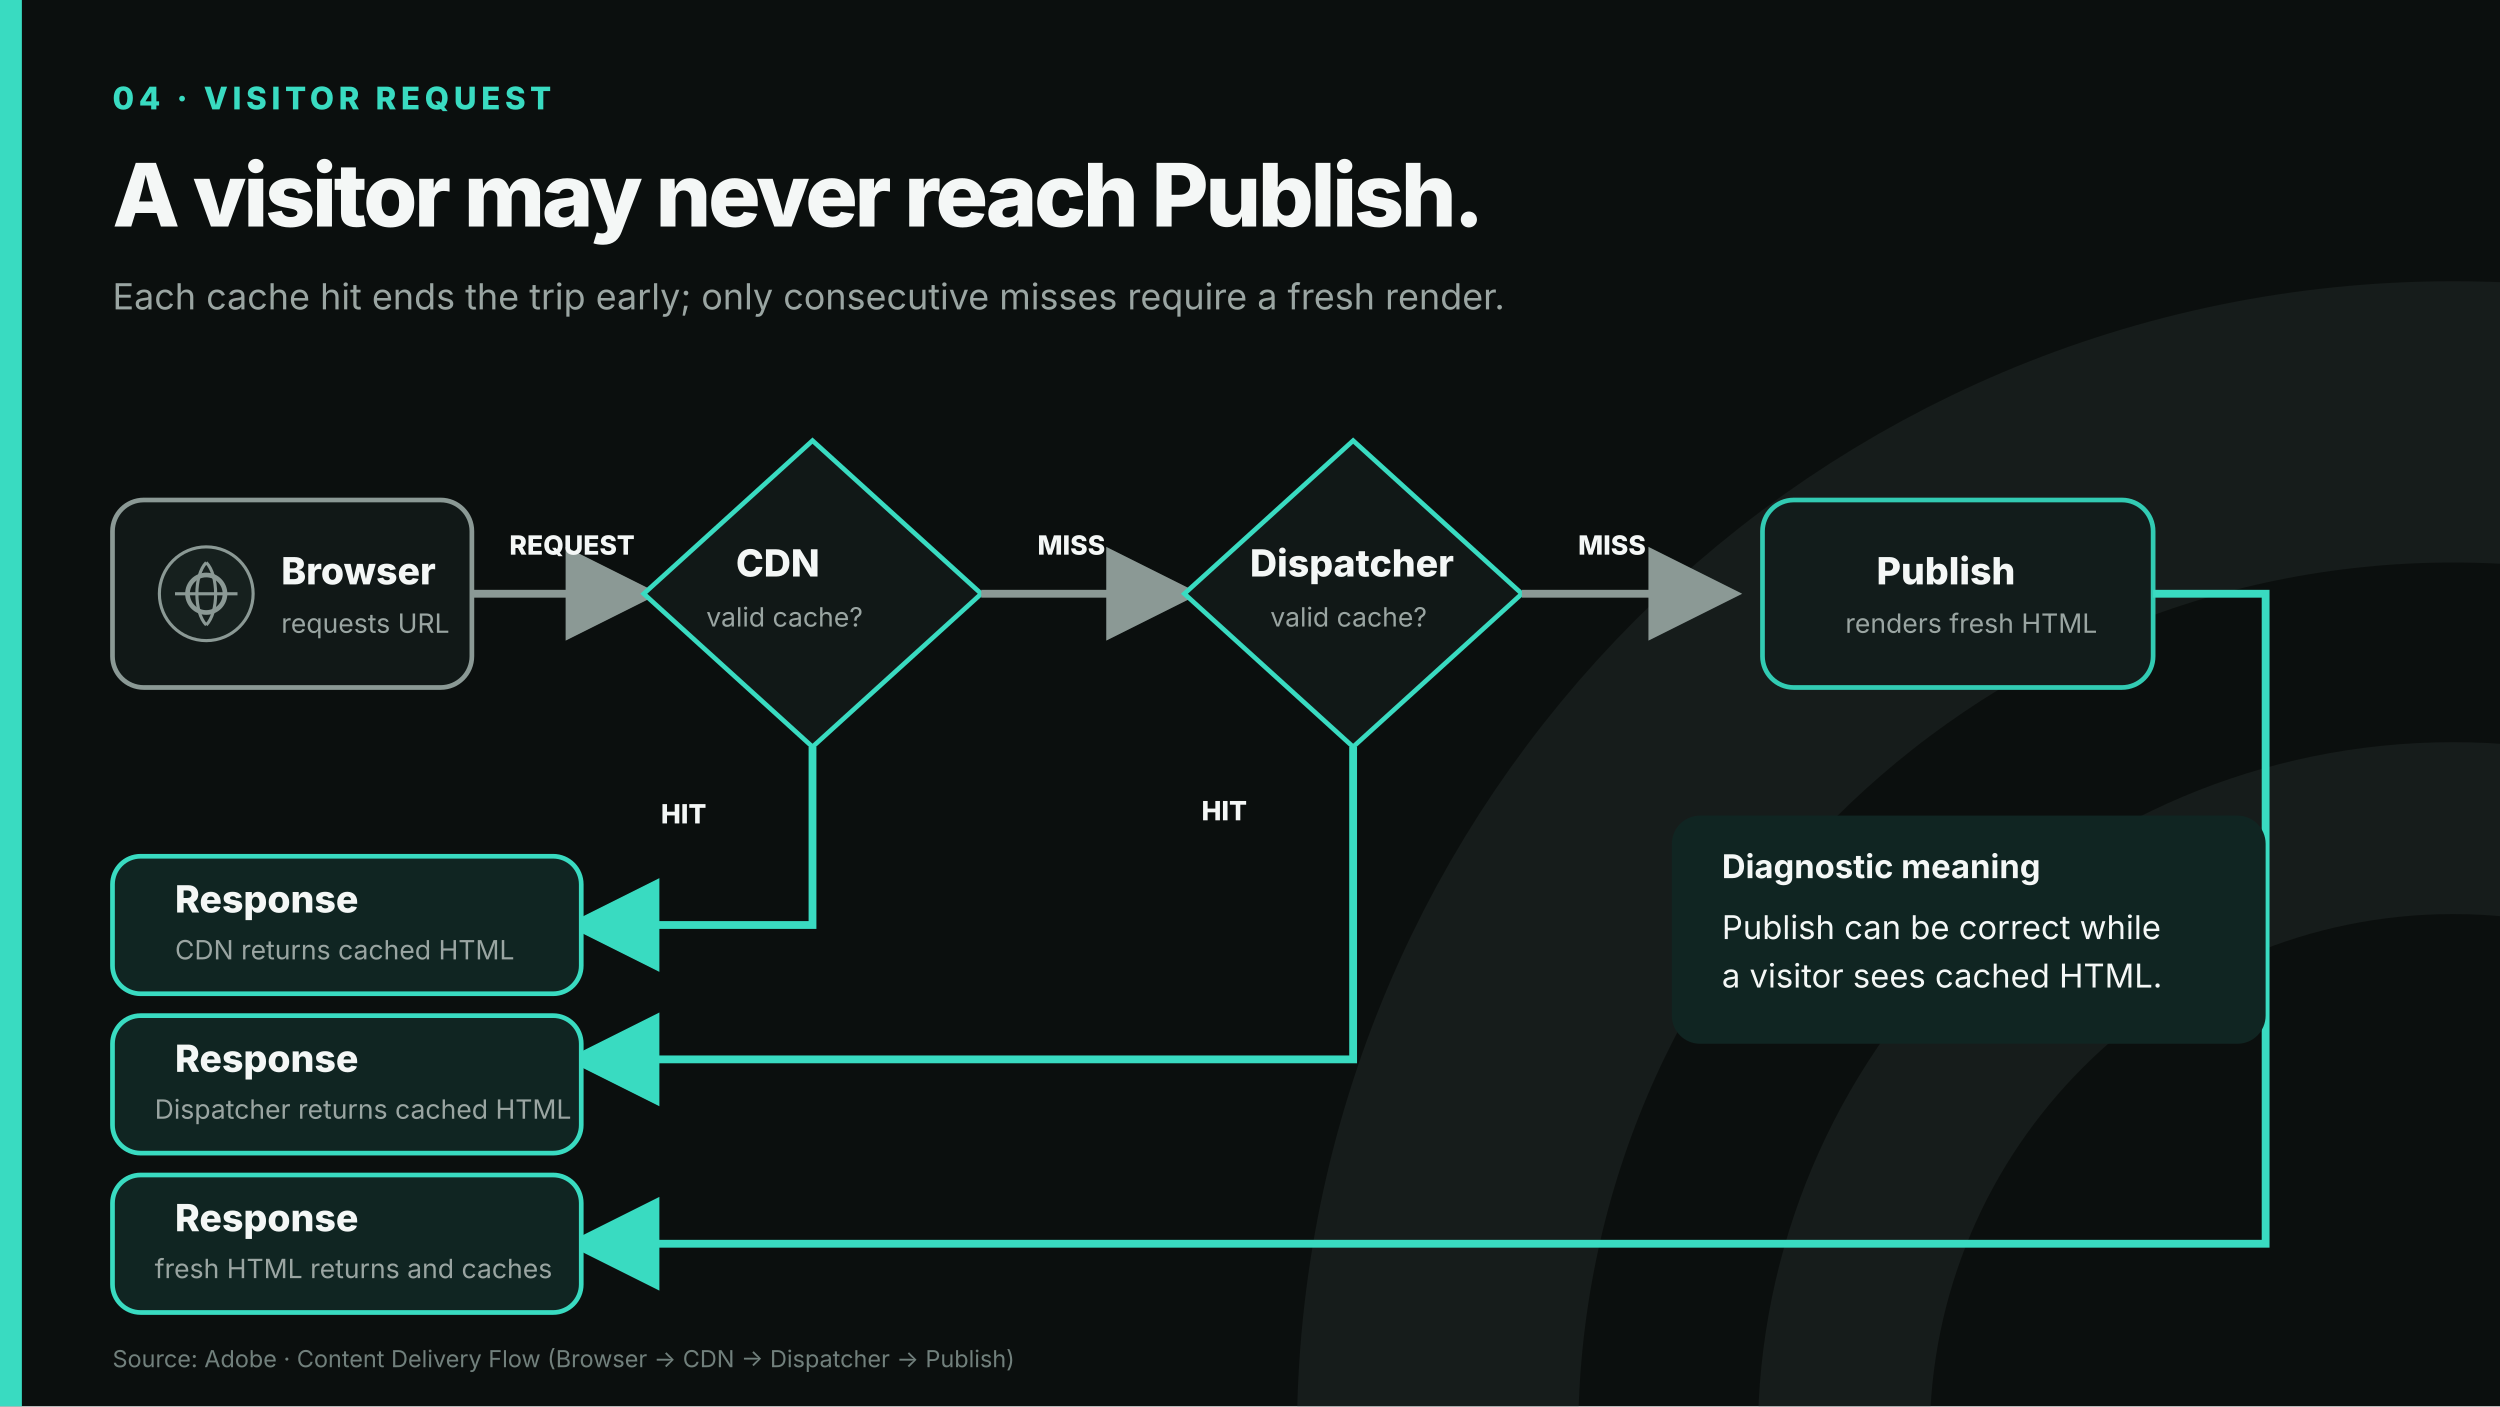
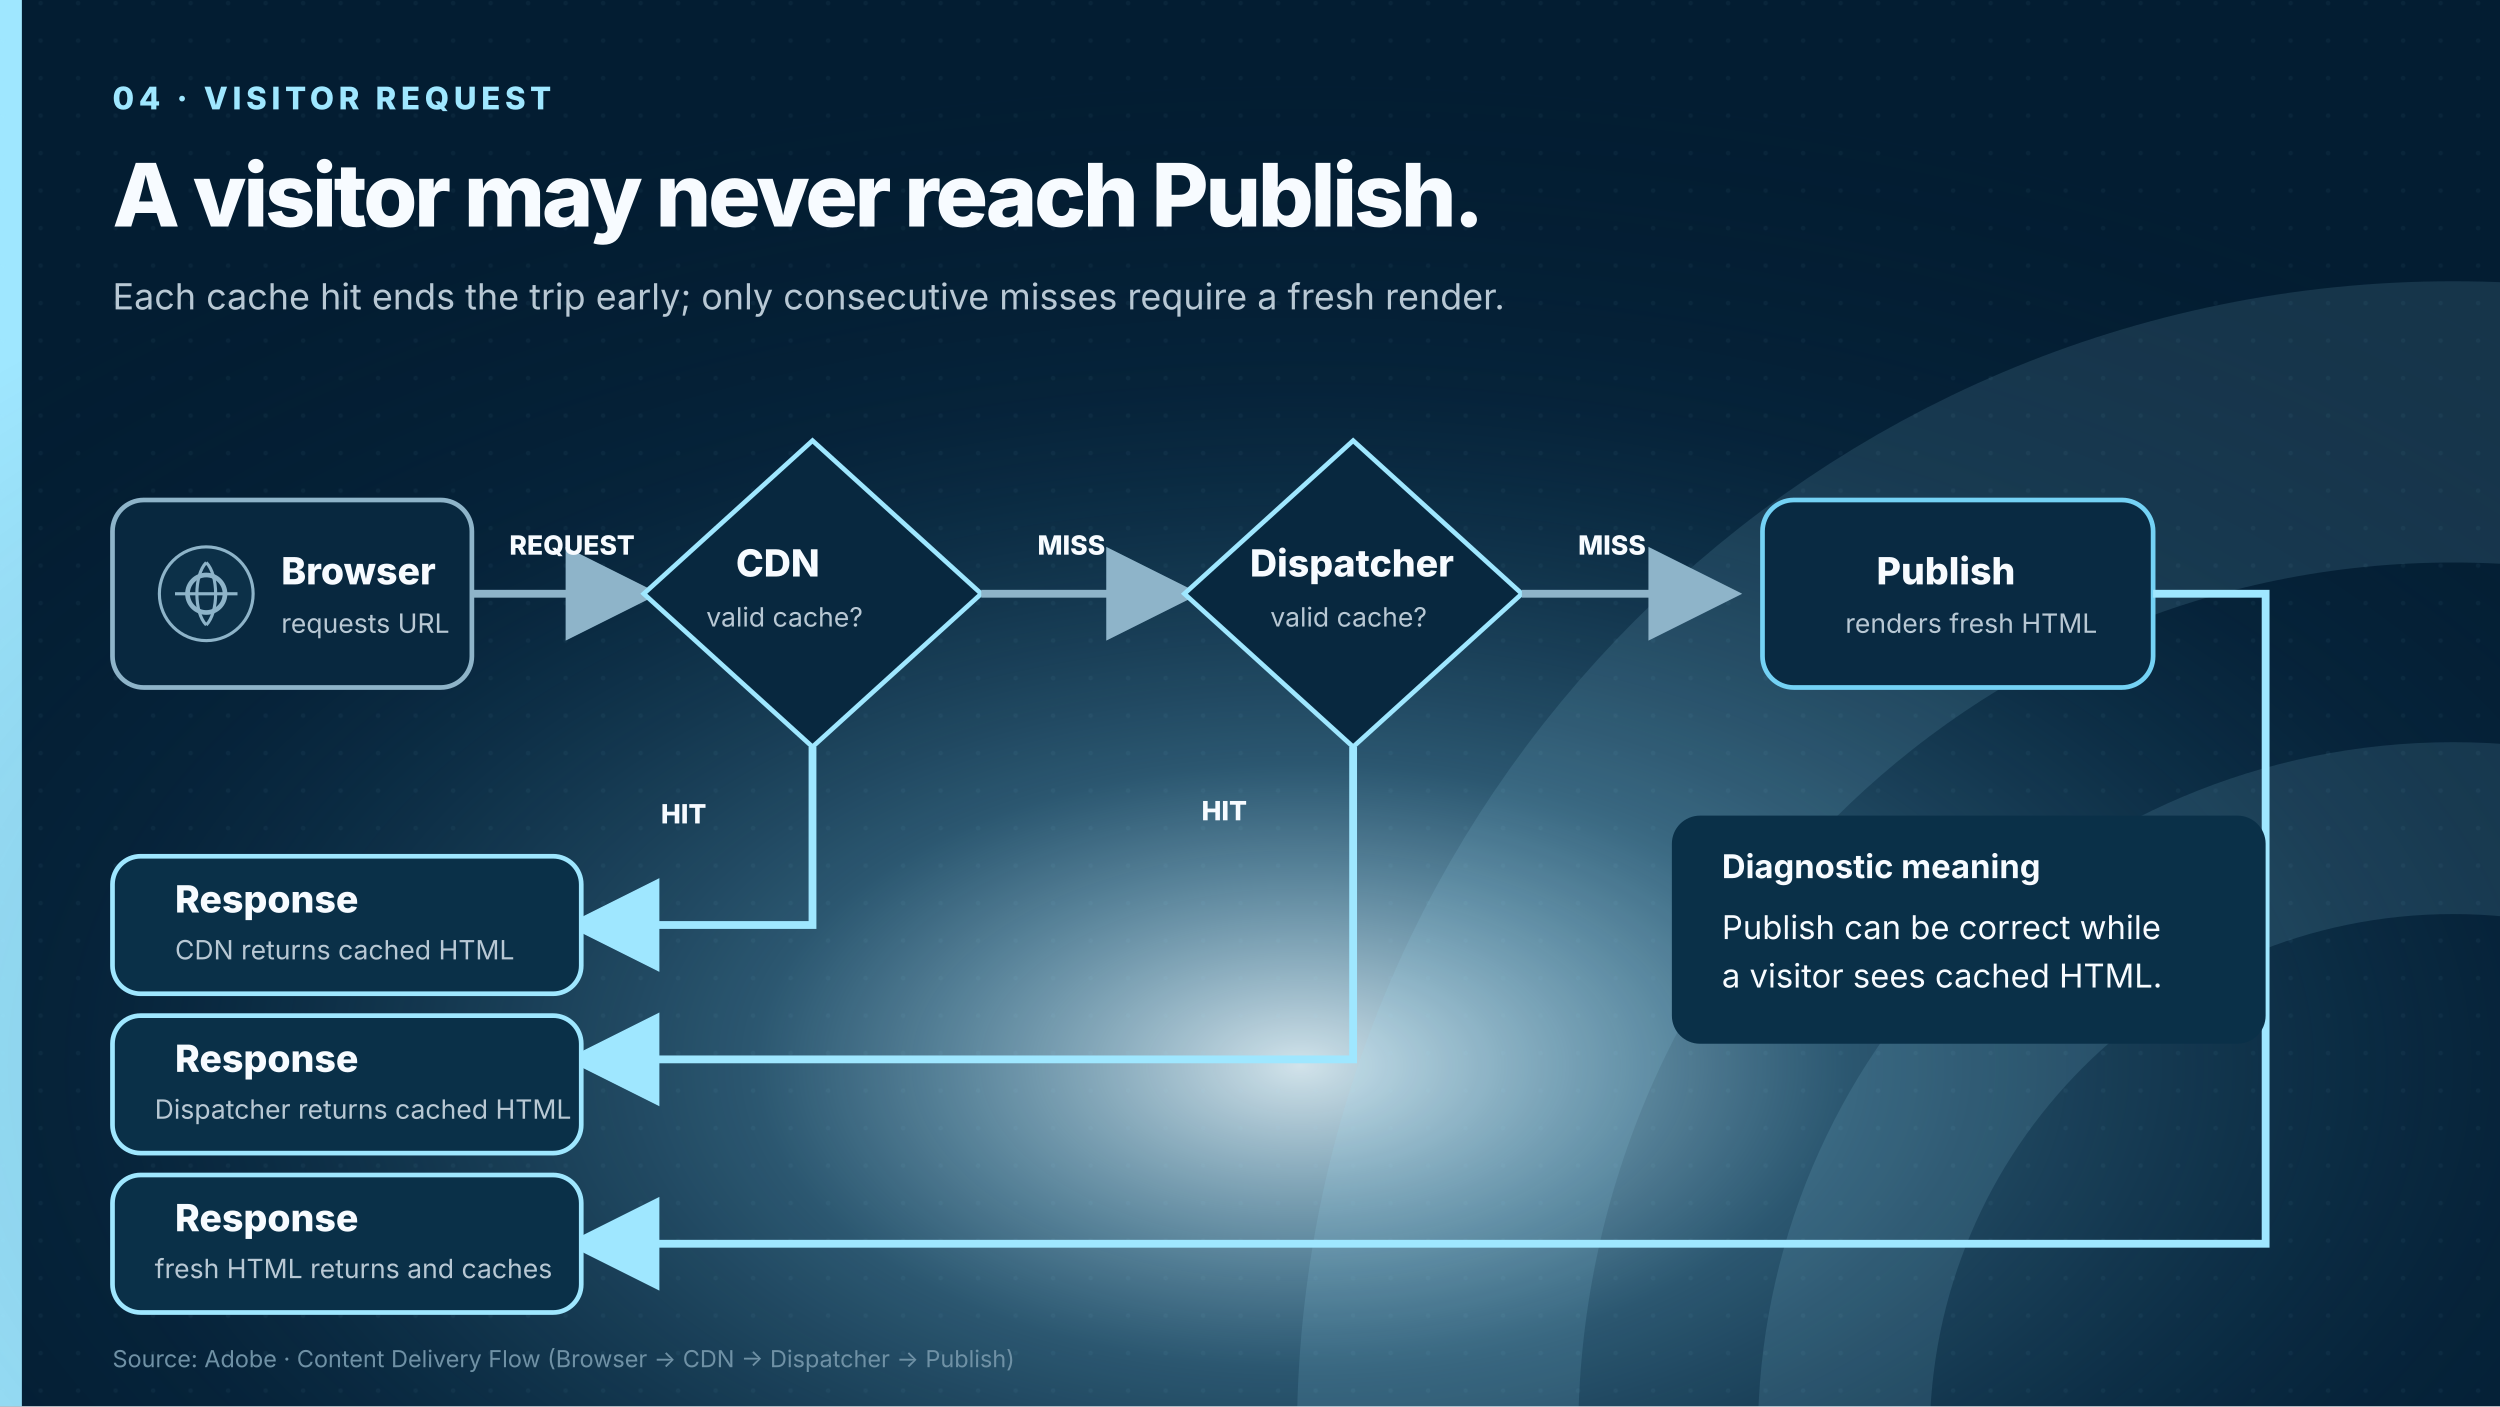
<svg xmlns="http://www.w3.org/2000/svg" viewBox="0 0 1600 900" role="img" aria-labelledby="title desc">
  <defs>
+     <radialGradient id="blue-glow" cx="52%" cy="76%" r="72%">
+       <stop offset="0" stop-color="#e9f9ff" stop-opacity=".9" />
+       <stop offset=".3" stop-color="#7bc9ea" stop-opacity=".34" />
+       <stop offset=".68" stop-color="#174e70" stop-opacity=".12" />
+       <stop offset="1" stop-color="#031d32" stop-opacity="0" />
+     </radialGradient>
+     <pattern id="dots" width="24" height="24" patternUnits="userSpaceOnUse">
+       <circle cx="2" cy="2" r="1.5" fill="#9fe7ff" opacity=".22" />
+     </pattern>
    <marker id="green-arrow" markerWidth="12" markerHeight="12" refX="10" refY="6" orient="auto">
-       <path d="M0 0 12 6 0 12Z" fill="#39dbc1" />
+       <path d="M0 0 12 6 0 12Z" fill="#9fe7ff" />
    </marker>
    <marker id="gray-arrow" markerWidth="12" markerHeight="12" refX="10" refY="6" orient="auto">
-       <path d="M0 0 12 6 0 12Z" fill="#8b9995" />
+       <path d="M0 0 12 6 0 12Z" fill="#8eb4c9" />
    </marker>
    <style>
-       text{font-family:Inter,Arial,sans-serif;fill:#f4f7f6}.eyebrow{font-size:20px;font-weight:800;letter-spacing:3px;fill:#39dbc1}.title{font-size:56px;font-weight:760;letter-spacing:-2px}.subtitle{font-size:23px;fill:#9aa5a2}.node{font-size:24px;font-weight:760}.node-note{font-size:17px;fill:#9aa5a2}.label{font-size:17px;font-weight:800}.body{font-size:21px}.source{font-size:15px;fill:#71807c}.request{fill:none;stroke:#8b9995;stroke-width:5;marker-end:url(#gray-arrow)}.return{fill:none;stroke:#39dbc1;stroke-width:5;marker-end:url(#green-arrow)}
-     rect[fill="#fff"],path[fill="#fff"],circle[fill="#fff"]{fill:#111817}</style>
+       text{font-family:Inter,Arial,sans-serif;fill:#f7fbff}.eyebrow{font-size:20px;font-weight:800;letter-spacing:3px;fill:#9fe7ff}.title{font-size:56px;font-weight:760;letter-spacing:-2px}.subtitle{font-size:23px;fill:#b8c8d4}.node{font-size:24px;font-weight:760}.node-note{font-size:17px;fill:#b8c8d4}.label{font-size:17px;font-weight:800}.body{font-size:21px}.source{font-size:15px;fill:#6f91a5}.request{fill:none;stroke:#8eb4c9;stroke-width:5;marker-end:url(#gray-arrow)}.return{fill:none;stroke:#9fe7ff;stroke-width:5;marker-end:url(#green-arrow)}
+     rect[fill="#fff"],path[fill="#fff"],circle[fill="#fff"]{fill:#08283f}</style>
  </defs>
-   <rect width="1600" height="900" fill="#0b0f0e" />
-   <rect width="14" height="900" fill="#39dbc1" />
-   <g opacity=".16" fill="none" stroke="#53615e">
+   <rect width="1600" height="900" fill="#031d32" />
+   <rect width="14" height="900" fill="#9fe7ff" />
+   <rect width="1600" height="900" fill="url(#blue-glow)" />
+   <rect width="1600" height="900" fill="url(#dots)" opacity=".18" />
+   <g opacity=".12" fill="none" stroke="#9fe7ff">
    <circle cx="1570" cy="920" r="650" stroke-width="180" />
    <circle cx="1570" cy="920" r="390" stroke-width="110" />
  </g>
  <text x="72" y="70" class="eyebrow">04 · VISITOR REQUEST</text>
  <text x="72" y="145" class="title">A visitor may never reach Publish.</text>
  <text x="72" y="198" class="subtitle">Each cache hit ends the trip early; only consecutive misses require a fresh render.</text>
-   <rect x="72" y="320" width="230" height="120" rx="20" fill="#fff" stroke="#8b9995" stroke-width="3" />
-   <circle cx="132" cy="380" r="30" fill="#16201e" stroke="#8b9995" stroke-width="2" />
-   <circle cx="132" cy="380" r="12" fill="none" stroke="#8b9995" stroke-width="3" />
-   <path d="M112 380h40M132 360c8 8 8 32 0 40M132 360c-8 8-8 32 0 40" fill="none" stroke="#8b9995" stroke-width="2" />
+   <rect x="72" y="320" width="230" height="120" rx="20" fill="#fff" stroke="#8eb4c9" stroke-width="3" />
+   <circle cx="132" cy="380" r="30" fill="#0c3048" stroke="#8eb4c9" stroke-width="2" />
+   <circle cx="132" cy="380" r="12" fill="none" stroke="#8eb4c9" stroke-width="3" />
+   <path d="M112 380h40M132 360c8 8 8 32 0 40M132 360c-8 8-8 32 0 40" fill="none" stroke="#8eb4c9" stroke-width="2" />
  <text x="180" y="374" class="node">Browser</text>
  <text x="180" y="405" class="node-note">requests URL</text>
  <path d="M302 380H412" class="request" />
-   <text x="326" y="355" class="label" fill="#8b9995">REQUEST</text>
-   <path d="M520 282 628 380 520 478 412 380Z" fill="#fff" stroke="#39dbc1" stroke-width="3" />
-   <text x="471" y="369" class="node" fill="#72ead7">CDN</text>
+   <text x="326" y="355" class="label" fill="#8eb4c9">REQUEST</text>
+   <path d="M520 282 628 380 520 478 412 380Z" fill="#fff" stroke="#9fe7ff" stroke-width="3" />
+   <text x="471" y="369" class="node" fill="#b9ecff">CDN</text>
  <text x="452" y="401" class="node-note">valid cache?</text>
  <path d="M628 380H758" class="request" />
-   <text x="664" y="355" class="label" fill="#8b9995">MISS</text>
-   <path d="M866 282 974 380 866 478 758 380Z" fill="#fff" stroke="#39dbc1" stroke-width="3" />
-   <text x="800" y="369" class="node" fill="#72ead7">Dispatcher</text>
+   <text x="664" y="355" class="label" fill="#8eb4c9">MISS</text>
+   <path d="M866 282 974 380 866 478 758 380Z" fill="#fff" stroke="#9fe7ff" stroke-width="3" />
+   <text x="800" y="369" class="node" fill="#b9ecff">Dispatcher</text>
  <text x="813" y="401" class="node-note">valid cache?</text>
  <path d="M974 380H1105" class="request" />
-   <text x="1010" y="355" class="label" fill="#8b9995">MISS</text>
-   <rect x="1128" y="320" width="250" height="120" rx="20" fill="#121c1b" stroke="#32cbb3" stroke-width="3" />
-   <text x="1201" y="374" class="node" fill="#72ead7">Publish</text>
+   <text x="1010" y="355" class="label" fill="#8eb4c9">MISS</text>
+   <rect x="1128" y="320" width="250" height="120" rx="20" fill="#092a42" stroke="#74d2f5" stroke-width="3" />
+   <text x="1201" y="374" class="node" fill="#b9ecff">Publish</text>
  <text x="1181" y="405" class="node-note">renders fresh HTML</text>
  <path d="M520 478V592H372" class="return" />
-   <text x="423" y="527" class="label" fill="#39dbc1">HIT</text>
-   <rect x="72" y="548" width="300" height="88" rx="18" fill="#102522" stroke="#39dbc1" stroke-width="3" />
-   <text x="112" y="584" class="node" fill="#72ead7">Response</text>
+   <text x="423" y="527" class="label" fill="#9fe7ff">HIT</text>
+   <rect x="72" y="548" width="300" height="88" rx="18" fill="#0a3048" stroke="#9fe7ff" stroke-width="3" />
+   <text x="112" y="584" class="node" fill="#b9ecff">Response</text>
  <text x="112" y="614" class="node-note">CDN returns cached HTML</text>
  <path d="M866 478V678H372" class="return" />
-   <text x="769" y="525" class="label" fill="#39dbc1">HIT</text>
-   <rect x="72" y="650" width="300" height="88" rx="18" fill="#102522" stroke="#39dbc1" stroke-width="3" />
-   <text x="112" y="686" class="node" fill="#72ead7">Response</text>
+   <text x="769" y="525" class="label" fill="#9fe7ff">HIT</text>
+   <rect x="72" y="650" width="300" height="88" rx="18" fill="#0a3048" stroke="#9fe7ff" stroke-width="3" />
+   <text x="112" y="686" class="node" fill="#b9ecff">Response</text>
  <text x="99" y="716" class="node-note">Dispatcher returns cached HTML</text>
  <path d="M1378 380H1450V796H372" class="return" />
-   <rect x="72" y="752" width="300" height="88" rx="18" fill="#102522" stroke="#39dbc1" stroke-width="3" />
-   <text x="112" y="788" class="node" fill="#72ead7">Response</text>
+   <rect x="72" y="752" width="300" height="88" rx="18" fill="#0a3048" stroke="#9fe7ff" stroke-width="3" />
+   <text x="112" y="788" class="node" fill="#b9ecff">Response</text>
  <text x="99" y="818" class="node-note">fresh HTML returns and caches</text>
-   <rect x="1070" y="522" width="380" height="146" rx="18" fill="#102522" />
-   <text x="1102" y="562" class="body" font-weight="700" fill="#39dbc1">Diagnostic meaning</text>
+   <rect x="1070" y="522" width="380" height="146" rx="18" fill="#0a3048" />
+   <text x="1102" y="562" class="body" font-weight="700" fill="#9fe7ff">Diagnostic meaning</text>
  <text x="1102" y="601" class="body">Publish can be correct while</text>
  <text x="1102" y="632" class="body">a visitor sees cached HTML.</text>
  <text x="72" y="875" class="source">Source: Adobe · Content Delivery Flow (Browser → CDN → Dispatcher → Publish)</text>
</svg>
